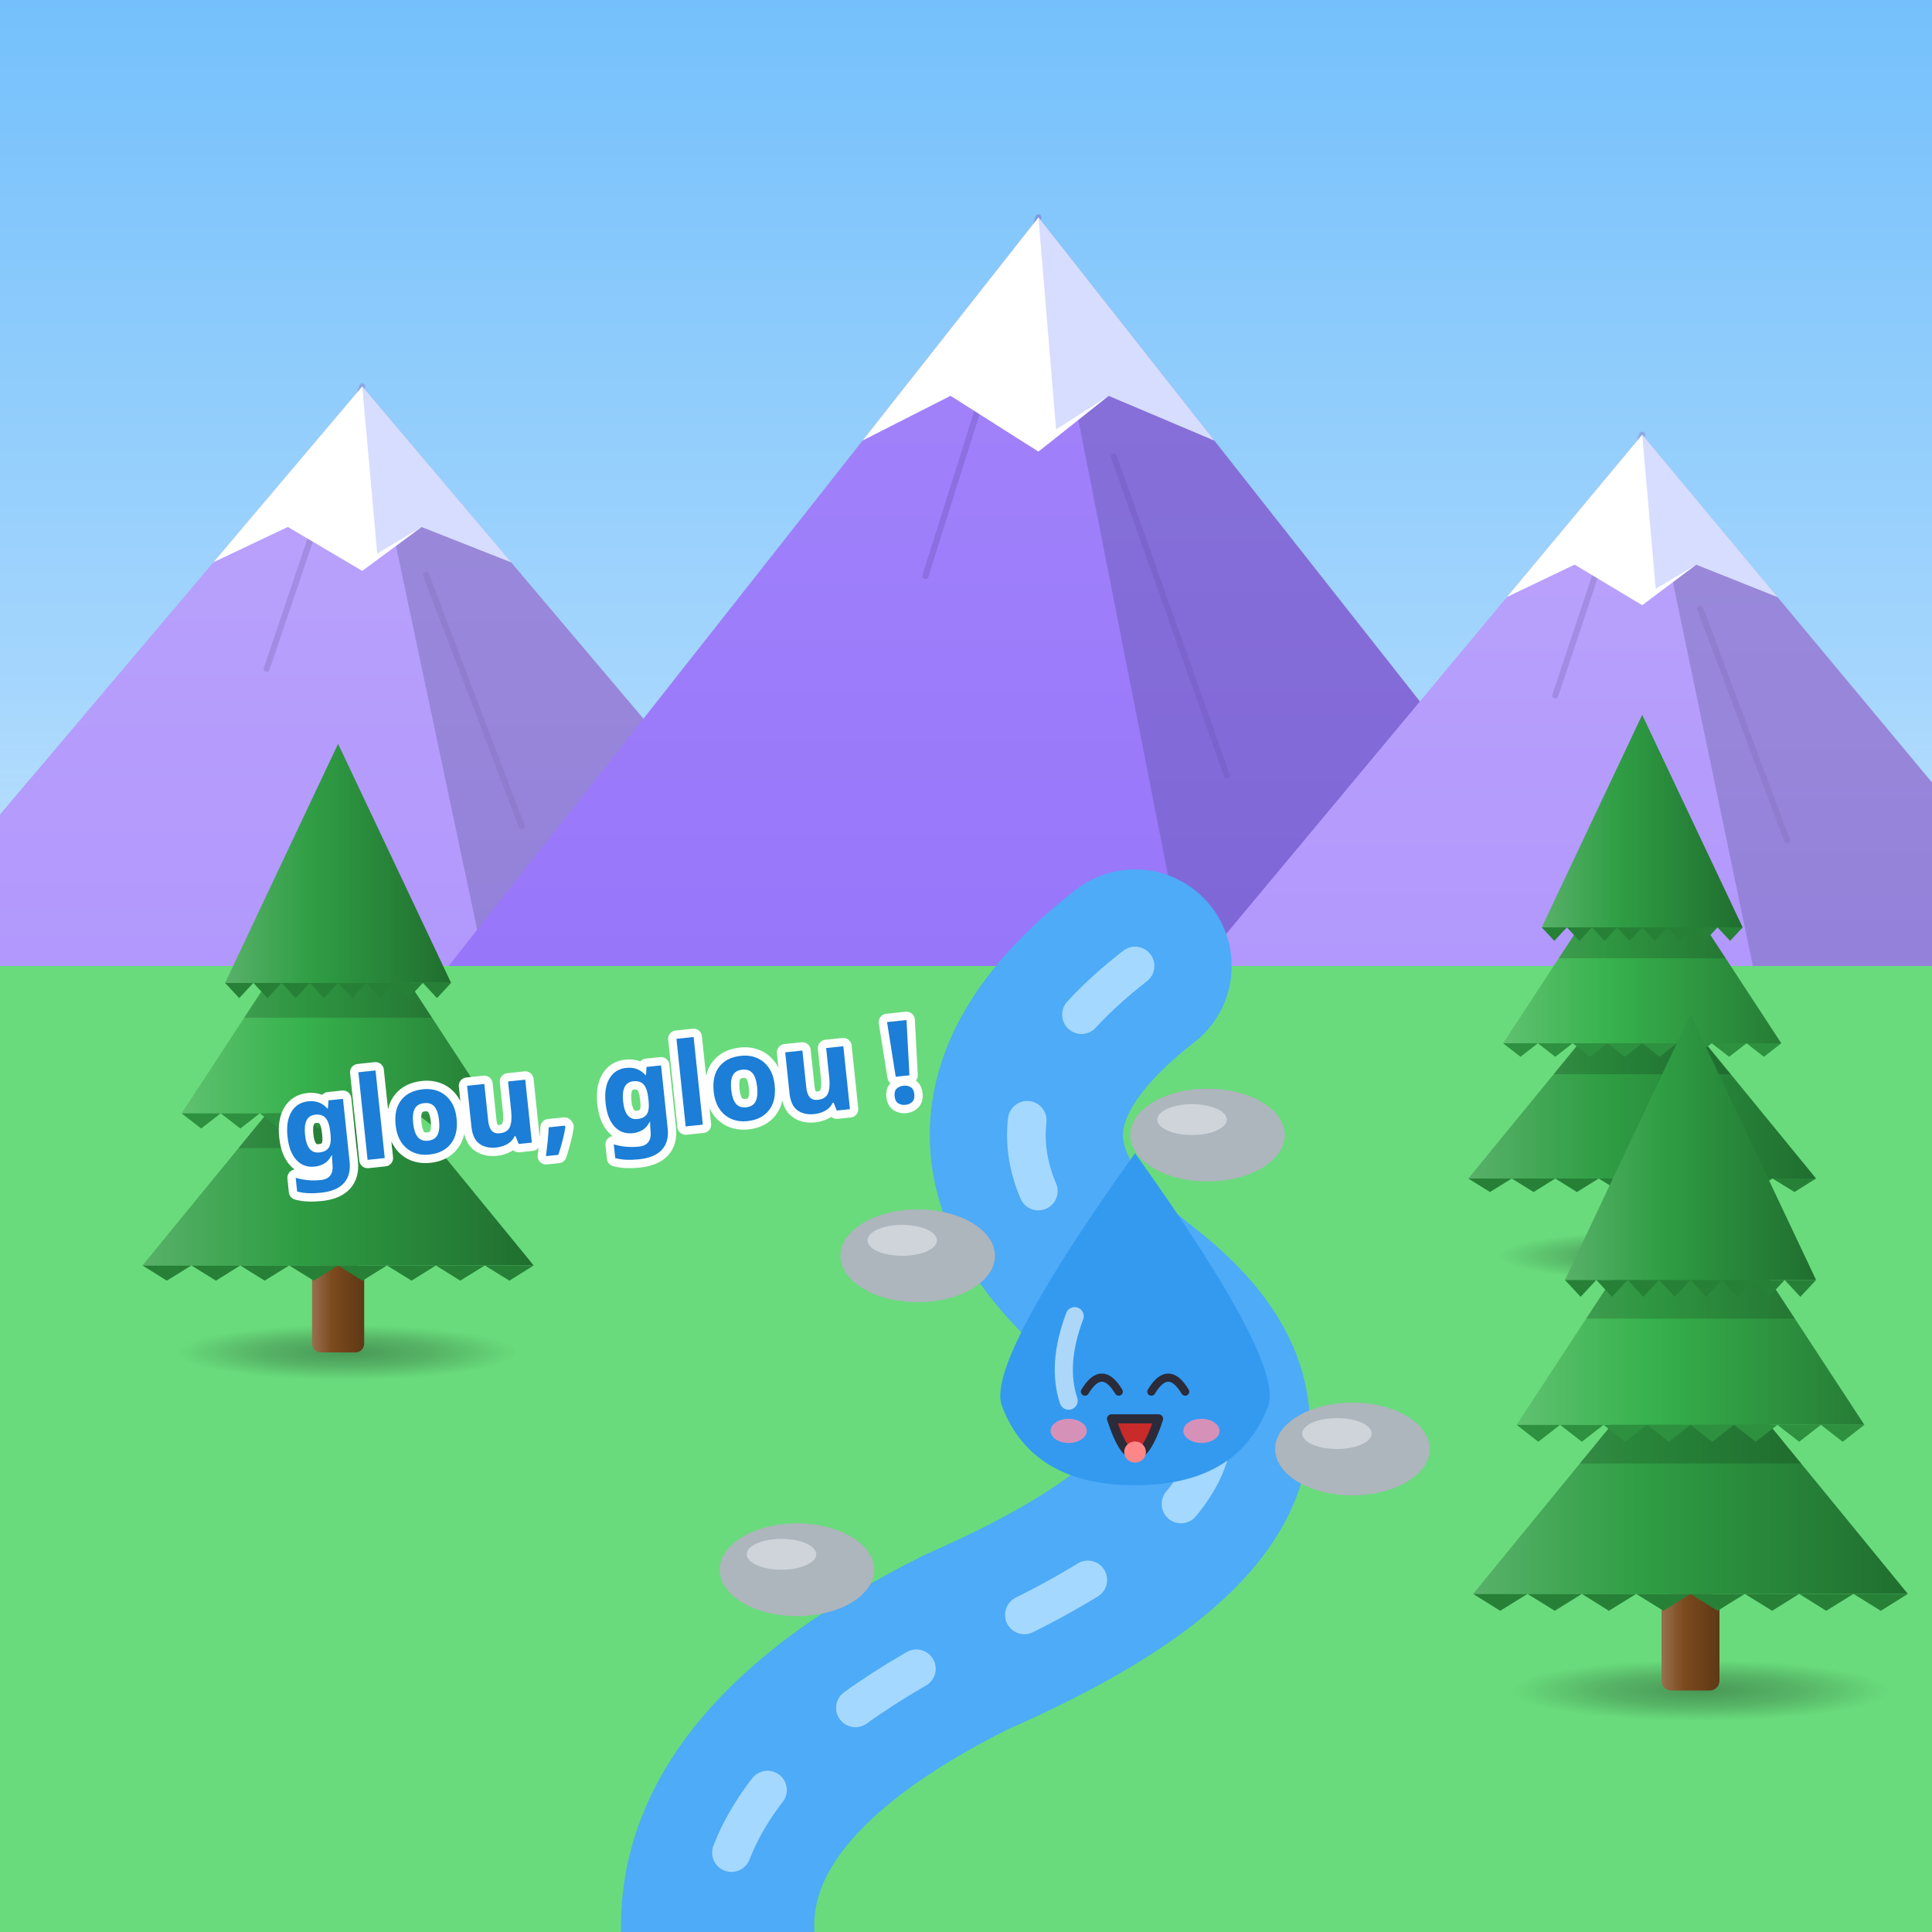
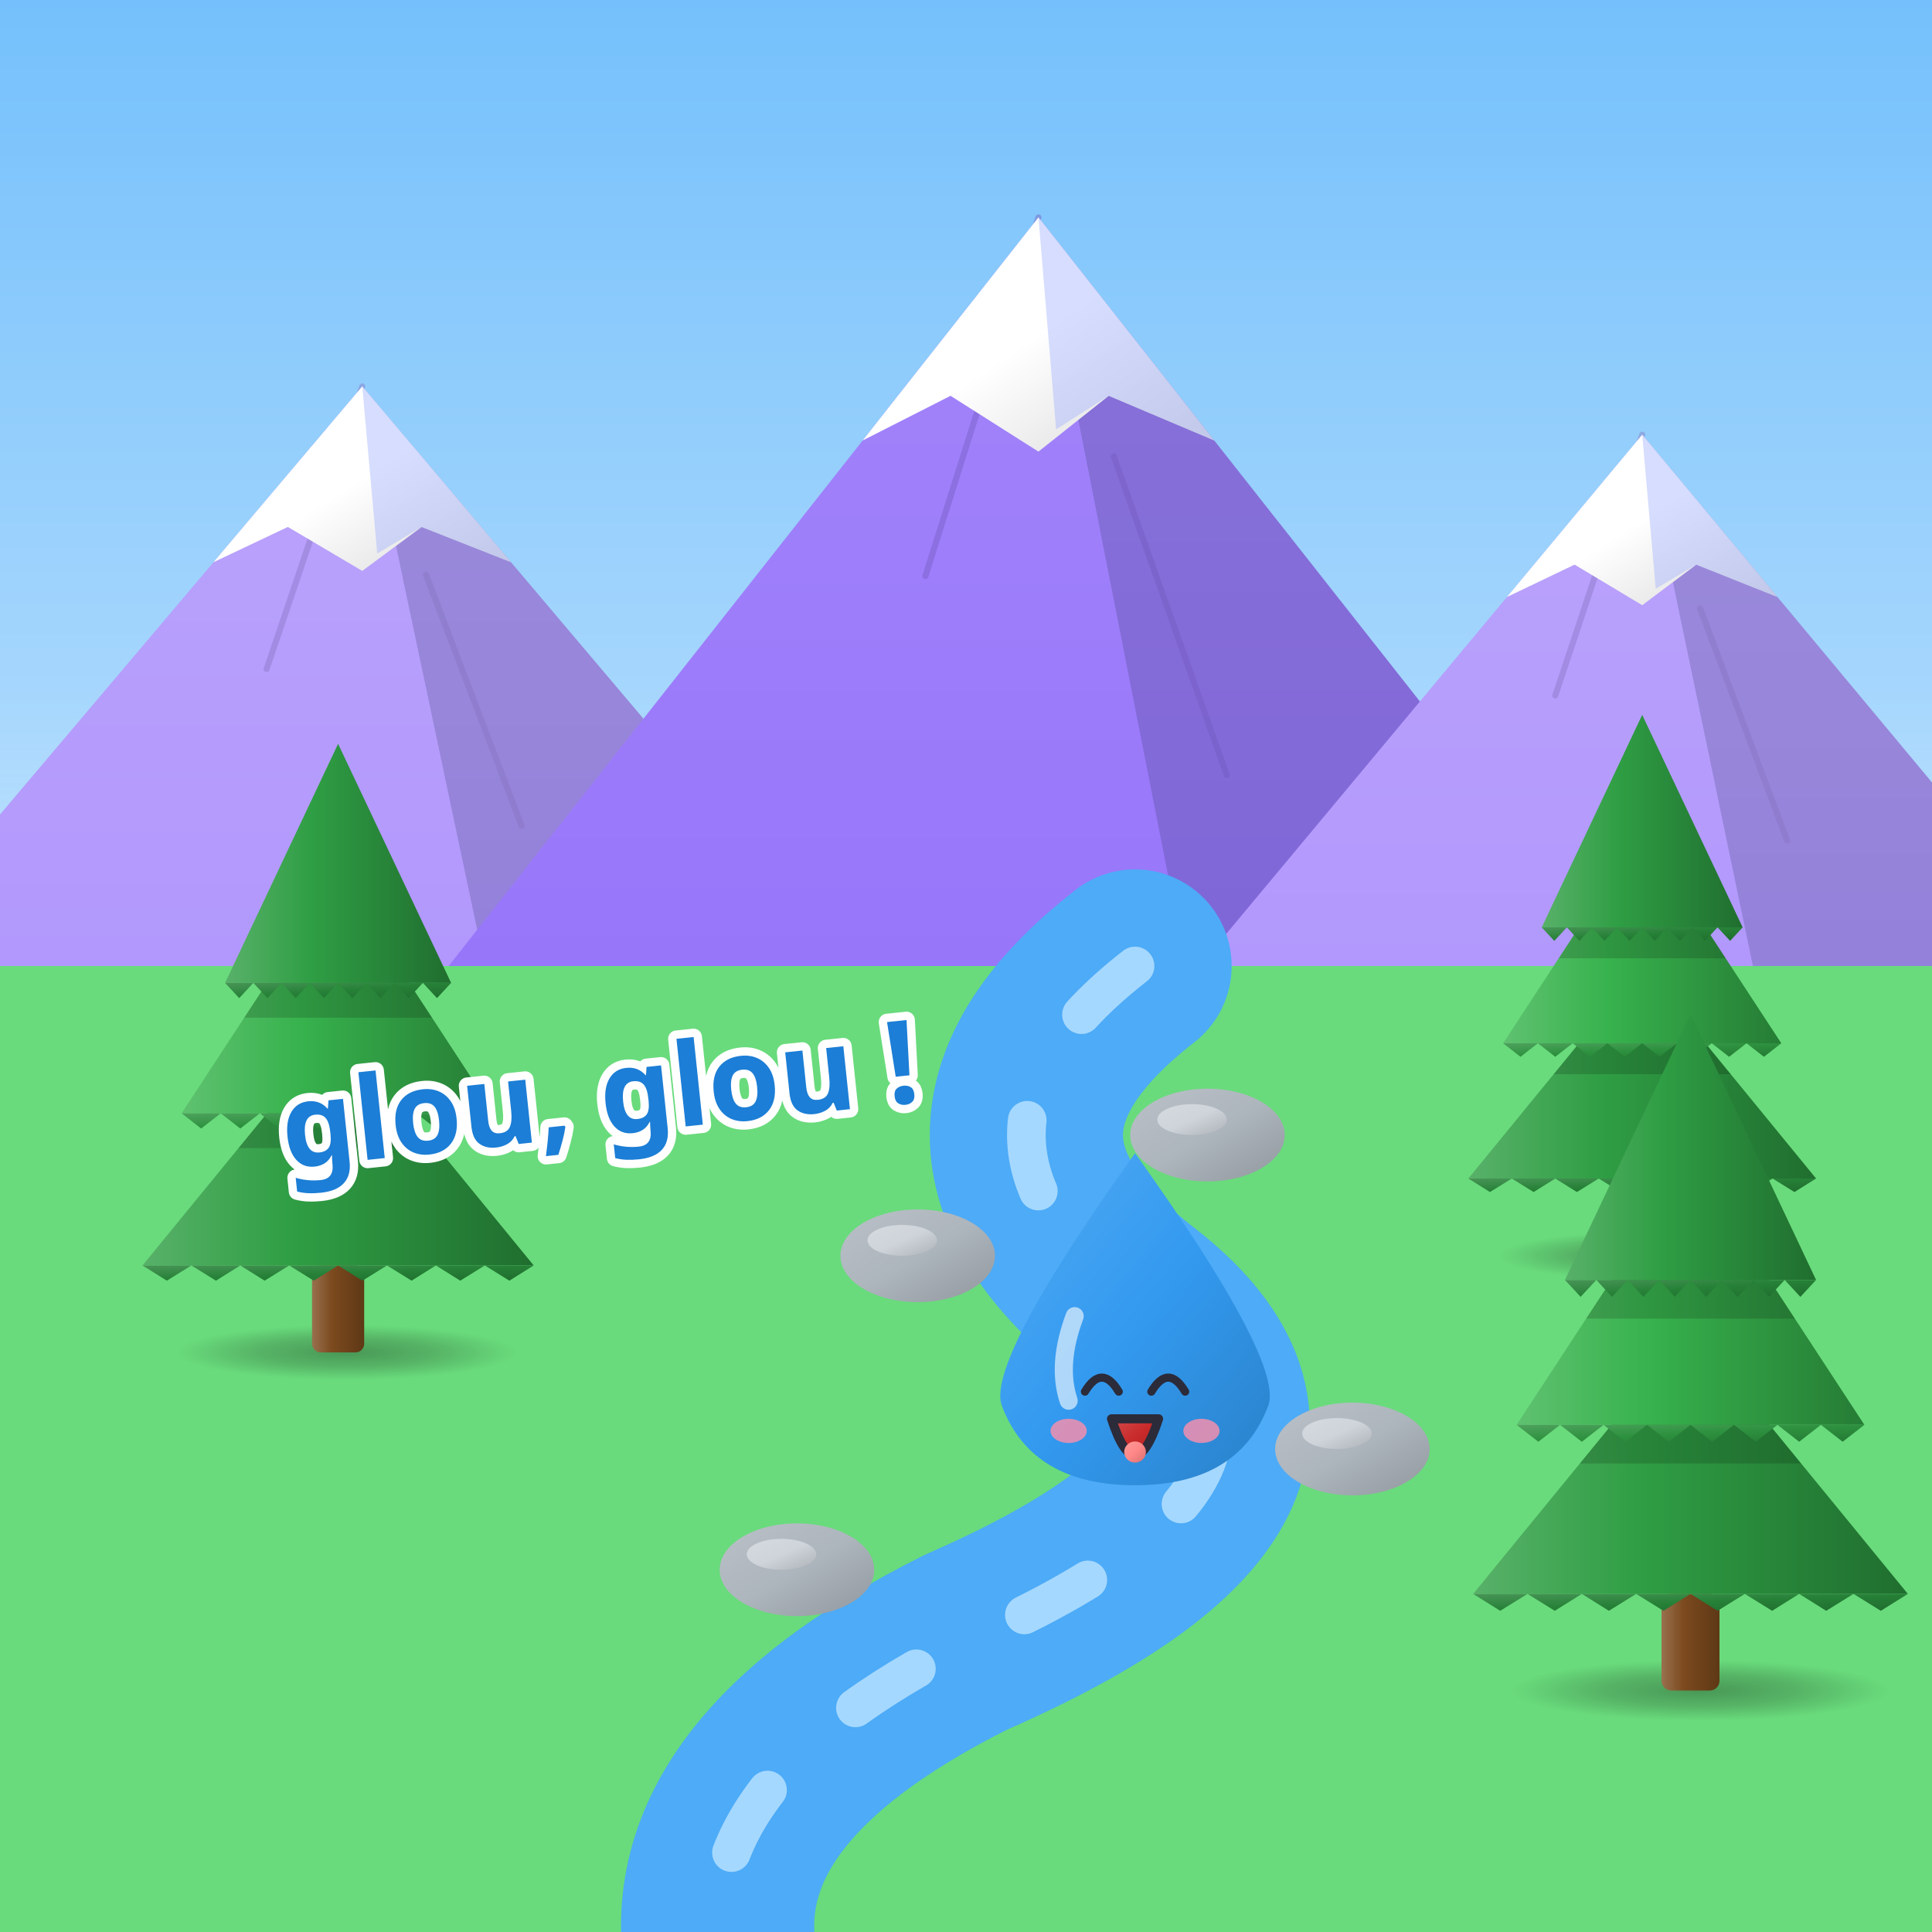
<svg xmlns="http://www.w3.org/2000/svg" viewBox="0 0 800 800" width="800" height="800">
  <defs>
    <linearGradient id="d5" x1="0" y1="0" x2="0" y2="1">
      <stop offset="0" stop-color="#74c0fc" />
      <stop offset="0.5" stop-color="#b9dffd" />
      <stop offset="1" stop-color="#e7f5ff" />
    </linearGradient>
+     <linearGradient id="vol3a9f983" x1="0" y1="0" x2="1" y2="1">
+       <stop offset="0" stop-color="#d14c4c" />
+       <stop offset="0.5" stop-color="#c92a2a" />
+       <stop offset="1" stop-color="#a82323" />
+     </linearGradient>
    <linearGradient id="vol482dad2" x1="0" y1="0" x2="1" y2="0">
      <stop offset="0" stop-color="#98714f" />
      <stop offset="0.38" stop-color="#7c4a1e" />
      <stop offset="1" stop-color="#5e3816" />
+     </linearGradient>
+     <linearGradient id="vol4ad9cc7" x1="0" y1="0" x2="1" y2="1">
+       <stop offset="0" stop-color="#4ea25d" />
+       <stop offset="0.5" stop-color="#2d913f" />
+       <stop offset="1" stop-color="#257934" />
+     </linearGradient>
+     <linearGradient id="vol7ac0c66" x1="0" y1="0" x2="1" y2="1">
+       <stop offset="0" stop-color="#bac0c7" />
+       <stop offset="0.5" stop-color="#adb5bd" />
+       <stop offset="1" stop-color="#91989e" />
    </linearGradient>
    <linearGradient id="vol81f357e" x1="0" y1="0" x2="0" y2="1">
      <stop offset="0" stop-color="#baa3fc" />
      <stop offset="1" stop-color="#b197fc" />
    </linearGradient>
    <linearGradient id="vol904759d" x1="0" y1="0" x2="0" y2="1">
      <stop offset="0.35" stop-color="#f0f9ff" stop-opacity="0" />
      <stop offset="0.75" stop-color="#f0f9ff" stop-opacity="0.35" />
      <stop offset="1" stop-color="#f0f9ff" stop-opacity="0.1" />
    </linearGradient>
+     <linearGradient id="vola1830b3" x1="0" y1="0" x2="1" y2="1">
+       <stop offset="0" stop-color="#d5dadf" />
+       <stop offset="0.5" stop-color="#ced4da" />
+       <stop offset="1" stop-color="#adb2b7" />
+     </linearGradient>
    <linearGradient id="volb4a8990" x1="0" y1="0" x2="1" y2="0">
      <stop offset="0" stop-color="#5fc170" />
      <stop offset="0.38" stop-color="#37b24d" />
      <stop offset="1" stop-color="#267c35" />
    </linearGradient>
+     <linearGradient id="volca73c33" x1="0" y1="0" x2="1" y2="1">
+       <stop offset="0" stop-color="#ff9a9a" />
+       <stop offset="0.5" stop-color="#ff8787" />
+       <stop offset="1" stop-color="#d67171" />
+     </linearGradient>
    <linearGradient id="vold803b94" x1="0" y1="0" x2="1" y2="0">
      <stop offset="0" stop-color="#58b169" />
      <stop offset="0.38" stop-color="#2f9e44" />
      <stop offset="1" stop-color="#206e2f" />
+     </linearGradient>
+     <linearGradient id="vole2eea0b" x1="0" y1="0" x2="1" y2="1">
+       <stop offset="0" stop-color="#53aaf2" />
+       <stop offset="0.5" stop-color="#339af0" />
+       <stop offset="1" stop-color="#2a81c9" />
+     </linearGradient>
+     <linearGradient id="vole40f4f4" x1="0" y1="0" x2="1" y2="1">
+       <stop offset="0" stop-color="#489557" />
+       <stop offset="0.5" stop-color="#268137" />
+       <stop offset="1" stop-color="#1f6c2e" />
+     </linearGradient>
+     <linearGradient id="vole772153" x1="0" y1="0" x2="1" y2="1">
+       <stop offset="0" stop-color="#ffffff" />
+       <stop offset="0.5" stop-color="#ffffff" />
+       <stop offset="1" stop-color="#d6d6d6" />
    </linearGradient>
    <radialGradient id="voleef744c" cx="0.5" cy="0.5" r="0.5">
      <stop offset="0" stop-color="#000" stop-opacity="0.308" />
      <stop offset="0.55" stop-color="#000" stop-opacity="0.168" />
      <stop offset="1" stop-color="#000" stop-opacity="0" />
    </radialGradient>
    <linearGradient id="volfef645d" x1="0" y1="0" x2="0" y2="1">
      <stop offset="0" stop-color="#a385fa" />
      <stop offset="1" stop-color="#9775fa" />
    </linearGradient>
  </defs>
  <rect x="0" y="0" width="800" height="800" fill="url(#d5)" />
  <rect x="0" y="0" width="800" height="800" fill="url(#vol904759d)" />
  <g>
    <g>
      <polygon points="-70,420 150,160 370,420" fill="url(#vol81f357e)" />
      <polygon points="150,160 370,420 205,420" fill="#1c2a52" opacity="0.2" />
      <path d="M 150 160 L 110.4 277 M 176.4 238 L 216 342" fill="none" stroke="#8471bd" stroke-width="2.5" stroke-linecap="round" stroke-linejoin="round" opacity="0.4" />
-       <polygon points="88.4,232.8 150,160 211.6,232.8 174.6,218.2 150,236.4 119.2,218.2" fill="#ffffff" />
+       <polygon points="88.4,232.8 150,160 211.6,232.8 174.6,218.2 150,236.4 119.2,218.2" fill="url(#vole772153)" />
      <polygon points="150,160 211.6,232.8 174.6,218.2 156.2,229.2" fill="#a5b4fc" opacity="0.45" />
    </g>
    <g>
      <polygon points="170,420 430,90 690,420" fill="url(#volfef645d)" />
      <polygon points="430,90 690,420 495,420" fill="#1c2a52" opacity="0.2" />
      <path d="M 430 90 L 383.2 238.5 M 461.2 189 L 508 321" fill="none" stroke="#7157bb" stroke-width="2.5" stroke-linecap="round" stroke-linejoin="round" opacity="0.4" />
-       <polygon points="357.2,182.4 430,90 502.8,182.4 459.1,163.9 430,187 393.6,163.9" fill="#ffffff" />
+       <polygon points="357.2,182.4 430,90 502.8,182.4 459.1,163.9 430,187 393.6,163.9" fill="url(#vole772153)" />
      <polygon points="430,90 502.8,182.4 459.1,163.9 437.3,177.8" fill="#a5b4fc" opacity="0.45" />
    </g>
    <g>
      <polygon points="480,420 680,180 880,420" fill="url(#vol81f357e)" />
      <polygon points="680,180 880,420 730,420" fill="#1c2a52" opacity="0.2" />
      <path d="M 680 180 L 644 288 M 704 252 L 740 348" fill="none" stroke="#8471bd" stroke-width="2.5" stroke-linecap="round" stroke-linejoin="round" opacity="0.4" />
-       <polygon points="624,247.2 680,180 736,247.2 702.4,233.8 680,250.6 652,233.8" fill="#ffffff" />
+       <polygon points="624,247.2 680,180 736,247.2 702.4,233.8 680,250.6 652,233.8" fill="url(#vole772153)" />
      <polygon points="680,180 736,247.2 702.4,233.8 685.6,243.8" fill="#a5b4fc" opacity="0.45" />
    </g>
  </g>
  <rect x="0" y="400" width="800" height="400" fill="#69db7c" />
  <path d="M 470 400 Q 380 470 470 540 Q 560 610 400 680 Q 280 740 300 820" fill="none" stroke="#4dabf7" stroke-width="80" stroke-linecap="round" stroke-linejoin="round" />
  <path d="M 470 400 Q 380 470 470 540 Q 560 610 400 680 Q 280 740 300 820" fill="none" stroke="#a5d8ff" stroke-width="16" stroke-linecap="round" stroke-linejoin="round" stroke-dasharray="30 50" />
  <g>
-     <ellipse cx="380" cy="520" rx="32" ry="19.2" fill="#adb5bd" />
-     <ellipse cx="373.6" cy="513.6" rx="14.4" ry="6.4" fill="#ced4da" />
+     <ellipse cx="380" cy="520" rx="32" ry="19.2" fill="url(#vol7ac0c66)" />
+     <ellipse cx="373.6" cy="513.6" rx="14.4" ry="6.4" fill="url(#vola1830b3)" />
  </g>
  <g>
-     <ellipse cx="560" cy="600" rx="32" ry="19.2" fill="#adb5bd" />
-     <ellipse cx="553.6" cy="593.6" rx="14.4" ry="6.4" fill="#ced4da" />
+     <ellipse cx="560" cy="600" rx="32" ry="19.2" fill="url(#vol7ac0c66)" />
+     <ellipse cx="553.6" cy="593.6" rx="14.4" ry="6.4" fill="url(#vola1830b3)" />
  </g>
  <g>
-     <ellipse cx="330" cy="650" rx="32" ry="19.2" fill="#adb5bd" />
-     <ellipse cx="323.6" cy="643.6" rx="14.4" ry="6.4" fill="#ced4da" />
+     <ellipse cx="330" cy="650" rx="32" ry="19.2" fill="url(#vol7ac0c66)" />
+     <ellipse cx="323.6" cy="643.6" rx="14.4" ry="6.4" fill="url(#vola1830b3)" />
  </g>
  <g>
-     <ellipse cx="500" cy="470" rx="32" ry="19.2" fill="#adb5bd" />
-     <ellipse cx="493.6" cy="463.6" rx="14.4" ry="6.4" fill="#ced4da" />
+     <ellipse cx="500" cy="470" rx="32" ry="19.2" fill="url(#vol7ac0c66)" />
+     <ellipse cx="493.6" cy="463.6" rx="14.4" ry="6.4" fill="url(#vola1830b3)" />
  </g>
  <g transform="translate(140 560) scale(0.9 0.9)">
    <ellipse cx="4" cy="0" rx="78.4" ry="12.6" fill="url(#voleef744c)" />
    <rect x="-12" y="-40" width="24" height="40" rx="4" fill="url(#vol482dad2)" />
    <polygon points="-90,-40 0,-150 90,-40" fill="url(#vold803b94)" />
-     <path d="M -90 -40 L -78.8 -33 L -67.5 -40 L -56.2 -33 L -45 -40 L -33.8 -33 L -22.5 -40 L -11.2 -33 L 0 -40 L 11.2 -33 L 22.5 -40 L 33.8 -33 L 45 -40 L 56.2 -33 L 67.5 -40 L 78.8 -33 L 90 -40 Z" fill="#268137" />
+     <path d="M -90 -40 L -78.8 -33 L -67.5 -40 L -56.2 -33 L -45 -40 L -33.8 -33 L -22.5 -40 L -11.2 -33 L 0 -40 L 11.2 -33 L 22.5 -40 L 33.8 -33 L 45 -40 L 56.2 -33 L 67.5 -40 L 78.8 -33 L 90 -40 Z" fill="url(#vole40f4f4)" />
    <polygon points="-32.7,-110 32.7,-110 45.8,-94 -45.8,-94" fill="#000" opacity="0.16" />
    <polygon points="-72,-110 0,-220 72,-110" fill="url(#volb4a8990)" />
-     <path d="M -72 -110 L -63 -103 L -54 -110 L -45 -103 L -36 -110 L -27 -103 L -18 -110 L -9 -103 L 0 -110 L 9 -103 L 18 -110 L 27 -103 L 36 -110 L 45 -103 L 54 -110 L 63 -103 L 72 -110 Z" fill="#2d913f" />
+     <path d="M -72 -110 L -63 -103 L -54 -110 L -45 -103 L -36 -110 L -27 -103 L -18 -110 L -9 -103 L 0 -110 L 9 -103 L 18 -110 L 27 -103 L 36 -110 L 45 -103 L 54 -110 L 63 -103 L 72 -110 Z" fill="url(#vol4ad9cc7)" />
    <polygon points="-32.7,-170 32.7,-170 43.2,-154 -43.2,-154" fill="#000" opacity="0.16" />
    <polygon points="-52,-170 0,-280 52,-170" fill="url(#vold803b94)" />
-     <path d="M -52 -170 L -45.5 -163 L -39 -170 L -32.5 -163 L -26 -170 L -19.5 -163 L -13 -170 L -6.5 -163 L 0 -170 L 6.5 -163 L 13 -170 L 19.5 -163 L 26 -170 L 32.5 -163 L 39 -170 L 45.5 -163 L 52 -170 Z" fill="#268137" />
+     <path d="M -52 -170 L -45.5 -163 L -39 -170 L -32.5 -163 L -26 -170 L -19.5 -163 L -13 -170 L -6.5 -163 L 0 -170 L 6.5 -163 L 13 -170 L 19.5 -163 L 26 -170 L 32.5 -163 L 39 -170 L 45.5 -163 L 52 -170 Z" fill="url(#vole40f4f4)" />
  </g>
  <g transform="translate(680 520) scale(0.8 0.8)">
    <ellipse cx="4" cy="0" rx="78.4" ry="12.6" fill="url(#voleef744c)" />
    <rect x="-12" y="-40" width="24" height="40" rx="4" fill="url(#vol482dad2)" />
    <polygon points="-90,-40 0,-150 90,-40" fill="url(#vold803b94)" />
-     <path d="M -90 -40 L -78.8 -33 L -67.5 -40 L -56.2 -33 L -45 -40 L -33.8 -33 L -22.5 -40 L -11.2 -33 L 0 -40 L 11.2 -33 L 22.5 -40 L 33.8 -33 L 45 -40 L 56.2 -33 L 67.5 -40 L 78.8 -33 L 90 -40 Z" fill="#268137" />
+     <path d="M -90 -40 L -78.8 -33 L -67.5 -40 L -56.2 -33 L -45 -40 L -33.8 -33 L -22.5 -40 L -11.2 -33 L 0 -40 L 11.2 -33 L 22.5 -40 L 33.8 -33 L 45 -40 L 56.2 -33 L 67.5 -40 L 78.8 -33 L 90 -40 Z" fill="url(#vole40f4f4)" />
    <polygon points="-32.7,-110 32.7,-110 45.8,-94 -45.8,-94" fill="#000" opacity="0.16" />
    <polygon points="-72,-110 0,-220 72,-110" fill="url(#volb4a8990)" />
-     <path d="M -72 -110 L -63 -103 L -54 -110 L -45 -103 L -36 -110 L -27 -103 L -18 -110 L -9 -103 L 0 -110 L 9 -103 L 18 -110 L 27 -103 L 36 -110 L 45 -103 L 54 -110 L 63 -103 L 72 -110 Z" fill="#2d913f" />
+     <path d="M -72 -110 L -63 -103 L -54 -110 L -45 -103 L -36 -110 L -27 -103 L -18 -110 L -9 -103 L 0 -110 L 9 -103 L 18 -110 L 27 -103 L 36 -110 L 45 -103 L 54 -110 L 63 -103 L 72 -110 Z" fill="url(#vol4ad9cc7)" />
    <polygon points="-32.7,-170 32.7,-170 43.2,-154 -43.2,-154" fill="#000" opacity="0.16" />
    <polygon points="-52,-170 0,-280 52,-170" fill="url(#vold803b94)" />
-     <path d="M -52 -170 L -45.5 -163 L -39 -170 L -32.5 -163 L -26 -170 L -19.5 -163 L -13 -170 L -6.5 -163 L 0 -170 L 6.5 -163 L 13 -170 L 19.5 -163 L 26 -170 L 32.5 -163 L 39 -170 L 45.5 -163 L 52 -170 Z" fill="#268137" />
+     <path d="M -52 -170 L -45.5 -163 L -39 -170 L -32.5 -163 L -26 -170 L -19.5 -163 L -13 -170 L -6.5 -163 L 0 -170 L 6.5 -163 L 13 -170 L 19.5 -163 L 26 -170 L 32.5 -163 L 39 -170 L 45.5 -163 L 52 -170 Z" fill="url(#vole40f4f4)" />
  </g>
  <g transform="translate(700 700)">
    <ellipse cx="4" cy="0" rx="78.4" ry="12.6" fill="url(#voleef744c)" />
    <rect x="-12" y="-40" width="24" height="40" rx="4" fill="url(#vol482dad2)" />
    <polygon points="-90,-40 0,-150 90,-40" fill="url(#vold803b94)" />
-     <path d="M -90 -40 L -78.8 -33 L -67.5 -40 L -56.2 -33 L -45 -40 L -33.8 -33 L -22.5 -40 L -11.2 -33 L 0 -40 L 11.2 -33 L 22.5 -40 L 33.8 -33 L 45 -40 L 56.2 -33 L 67.5 -40 L 78.8 -33 L 90 -40 Z" fill="#268137" />
+     <path d="M -90 -40 L -78.8 -33 L -67.5 -40 L -56.2 -33 L -45 -40 L -33.8 -33 L -22.5 -40 L -11.2 -33 L 0 -40 L 11.2 -33 L 22.5 -40 L 33.8 -33 L 45 -40 L 56.2 -33 L 67.5 -40 L 78.8 -33 L 90 -40 Z" fill="url(#vole40f4f4)" />
    <polygon points="-32.7,-110 32.7,-110 45.8,-94 -45.8,-94" fill="#000" opacity="0.16" />
    <polygon points="-72,-110 0,-220 72,-110" fill="url(#volb4a8990)" />
-     <path d="M -72 -110 L -63 -103 L -54 -110 L -45 -103 L -36 -110 L -27 -103 L -18 -110 L -9 -103 L 0 -110 L 9 -103 L 18 -110 L 27 -103 L 36 -110 L 45 -103 L 54 -110 L 63 -103 L 72 -110 Z" fill="#2d913f" />
+     <path d="M -72 -110 L -63 -103 L -54 -110 L -45 -103 L -36 -110 L -27 -103 L -18 -110 L -9 -103 L 0 -110 L 9 -103 L 18 -110 L 27 -103 L 36 -110 L 45 -103 L 54 -110 L 63 -103 L 72 -110 Z" fill="url(#vol4ad9cc7)" />
    <polygon points="-32.7,-170 32.7,-170 43.2,-154 -43.2,-154" fill="#000" opacity="0.16" />
    <polygon points="-52,-170 0,-280 52,-170" fill="url(#vold803b94)" />
-     <path d="M -52 -170 L -45.5 -163 L -39 -170 L -32.5 -163 L -26 -170 L -19.5 -163 L -13 -170 L -6.5 -163 L 0 -170 L 6.5 -163 L 13 -170 L 19.5 -163 L 26 -170 L 32.5 -163 L 39 -170 L 45.5 -163 L 52 -170 Z" fill="#268137" />
+     <path d="M -52 -170 L -45.5 -163 L -39 -170 L -32.5 -163 L -26 -170 L -19.5 -163 L -13 -170 L -6.5 -163 L 0 -170 L 6.5 -163 L 13 -170 L 19.5 -163 L 26 -170 L 32.5 -163 L 39 -170 L 45.5 -163 L 52 -170 Z" fill="url(#vole40f4f4)" />
  </g>
  <g transform="translate(470 615) scale(1.25 1.25)">
-     <path d="M 0 -110 Q 50 -40 44 -26 Q 34 0 0 0 Q -34 0 -44 -26 Q -50 -40 0 -110 Z" fill="#339af0" />
+     <path d="M 0 -110 Q 50 -40 44 -26 Q 34 0 0 0 Q -34 0 -44 -26 Q -50 -40 0 -110 Z" fill="url(#vole2eea0b)" />
    <path d="M -20 -56 Q -26 -40 -22 -28" fill="none" stroke="#fff" stroke-width="6" stroke-linecap="round" stroke-linejoin="round" opacity="0.6" />
    <ellipse cx="-22" cy="-18" rx="6" ry="4" fill="#ff8fab" opacity="0.8" />
    <ellipse cx="22" cy="-18" rx="6" ry="4" fill="#ff8fab" opacity="0.8" />
    <path d="M -16.6 -31 Q -11 -40.3 -5.4 -31" fill="none" stroke="#2b2b3a" stroke-width="2.7" stroke-linecap="round" stroke-linejoin="round" />
    <path d="M 5.4 -31 Q 11 -40.3 16.6 -31" fill="none" stroke="#2b2b3a" stroke-width="2.7" stroke-linecap="round" stroke-linejoin="round" />
    <g transform="translate(0 -20)">
-       <path d="M -7.8 -2 Q 0 22 7.8 -2 Z" fill="#c92a2a" stroke="#2b2b3a" stroke-width="3" stroke-linecap="round" stroke-linejoin="round" />
-       <ellipse cx="0" cy="9" rx="3.6" ry="3.5" fill="#ff8787" />
+       <path d="M -7.8 -2 Q 0 22 7.8 -2 Z" fill="url(#vol3a9f983)" stroke="#2b2b3a" stroke-width="3" stroke-linecap="round" stroke-linejoin="round" />
+       <ellipse cx="0" cy="9" rx="3.6" ry="3.5" fill="url(#volca73c33)" />
    </g>
  </g>
  <text x="250" y="470" font-family="Fredoka, Andika, sans-serif" font-weight="700" font-size="48" text-anchor="middle" fill="#1c7ed6" stroke="#fff" stroke-width="6.9" stroke-linejoin="round" paint-order="stroke" transform="rotate(-6 250 470)">glou, glou !</text>
</svg>
